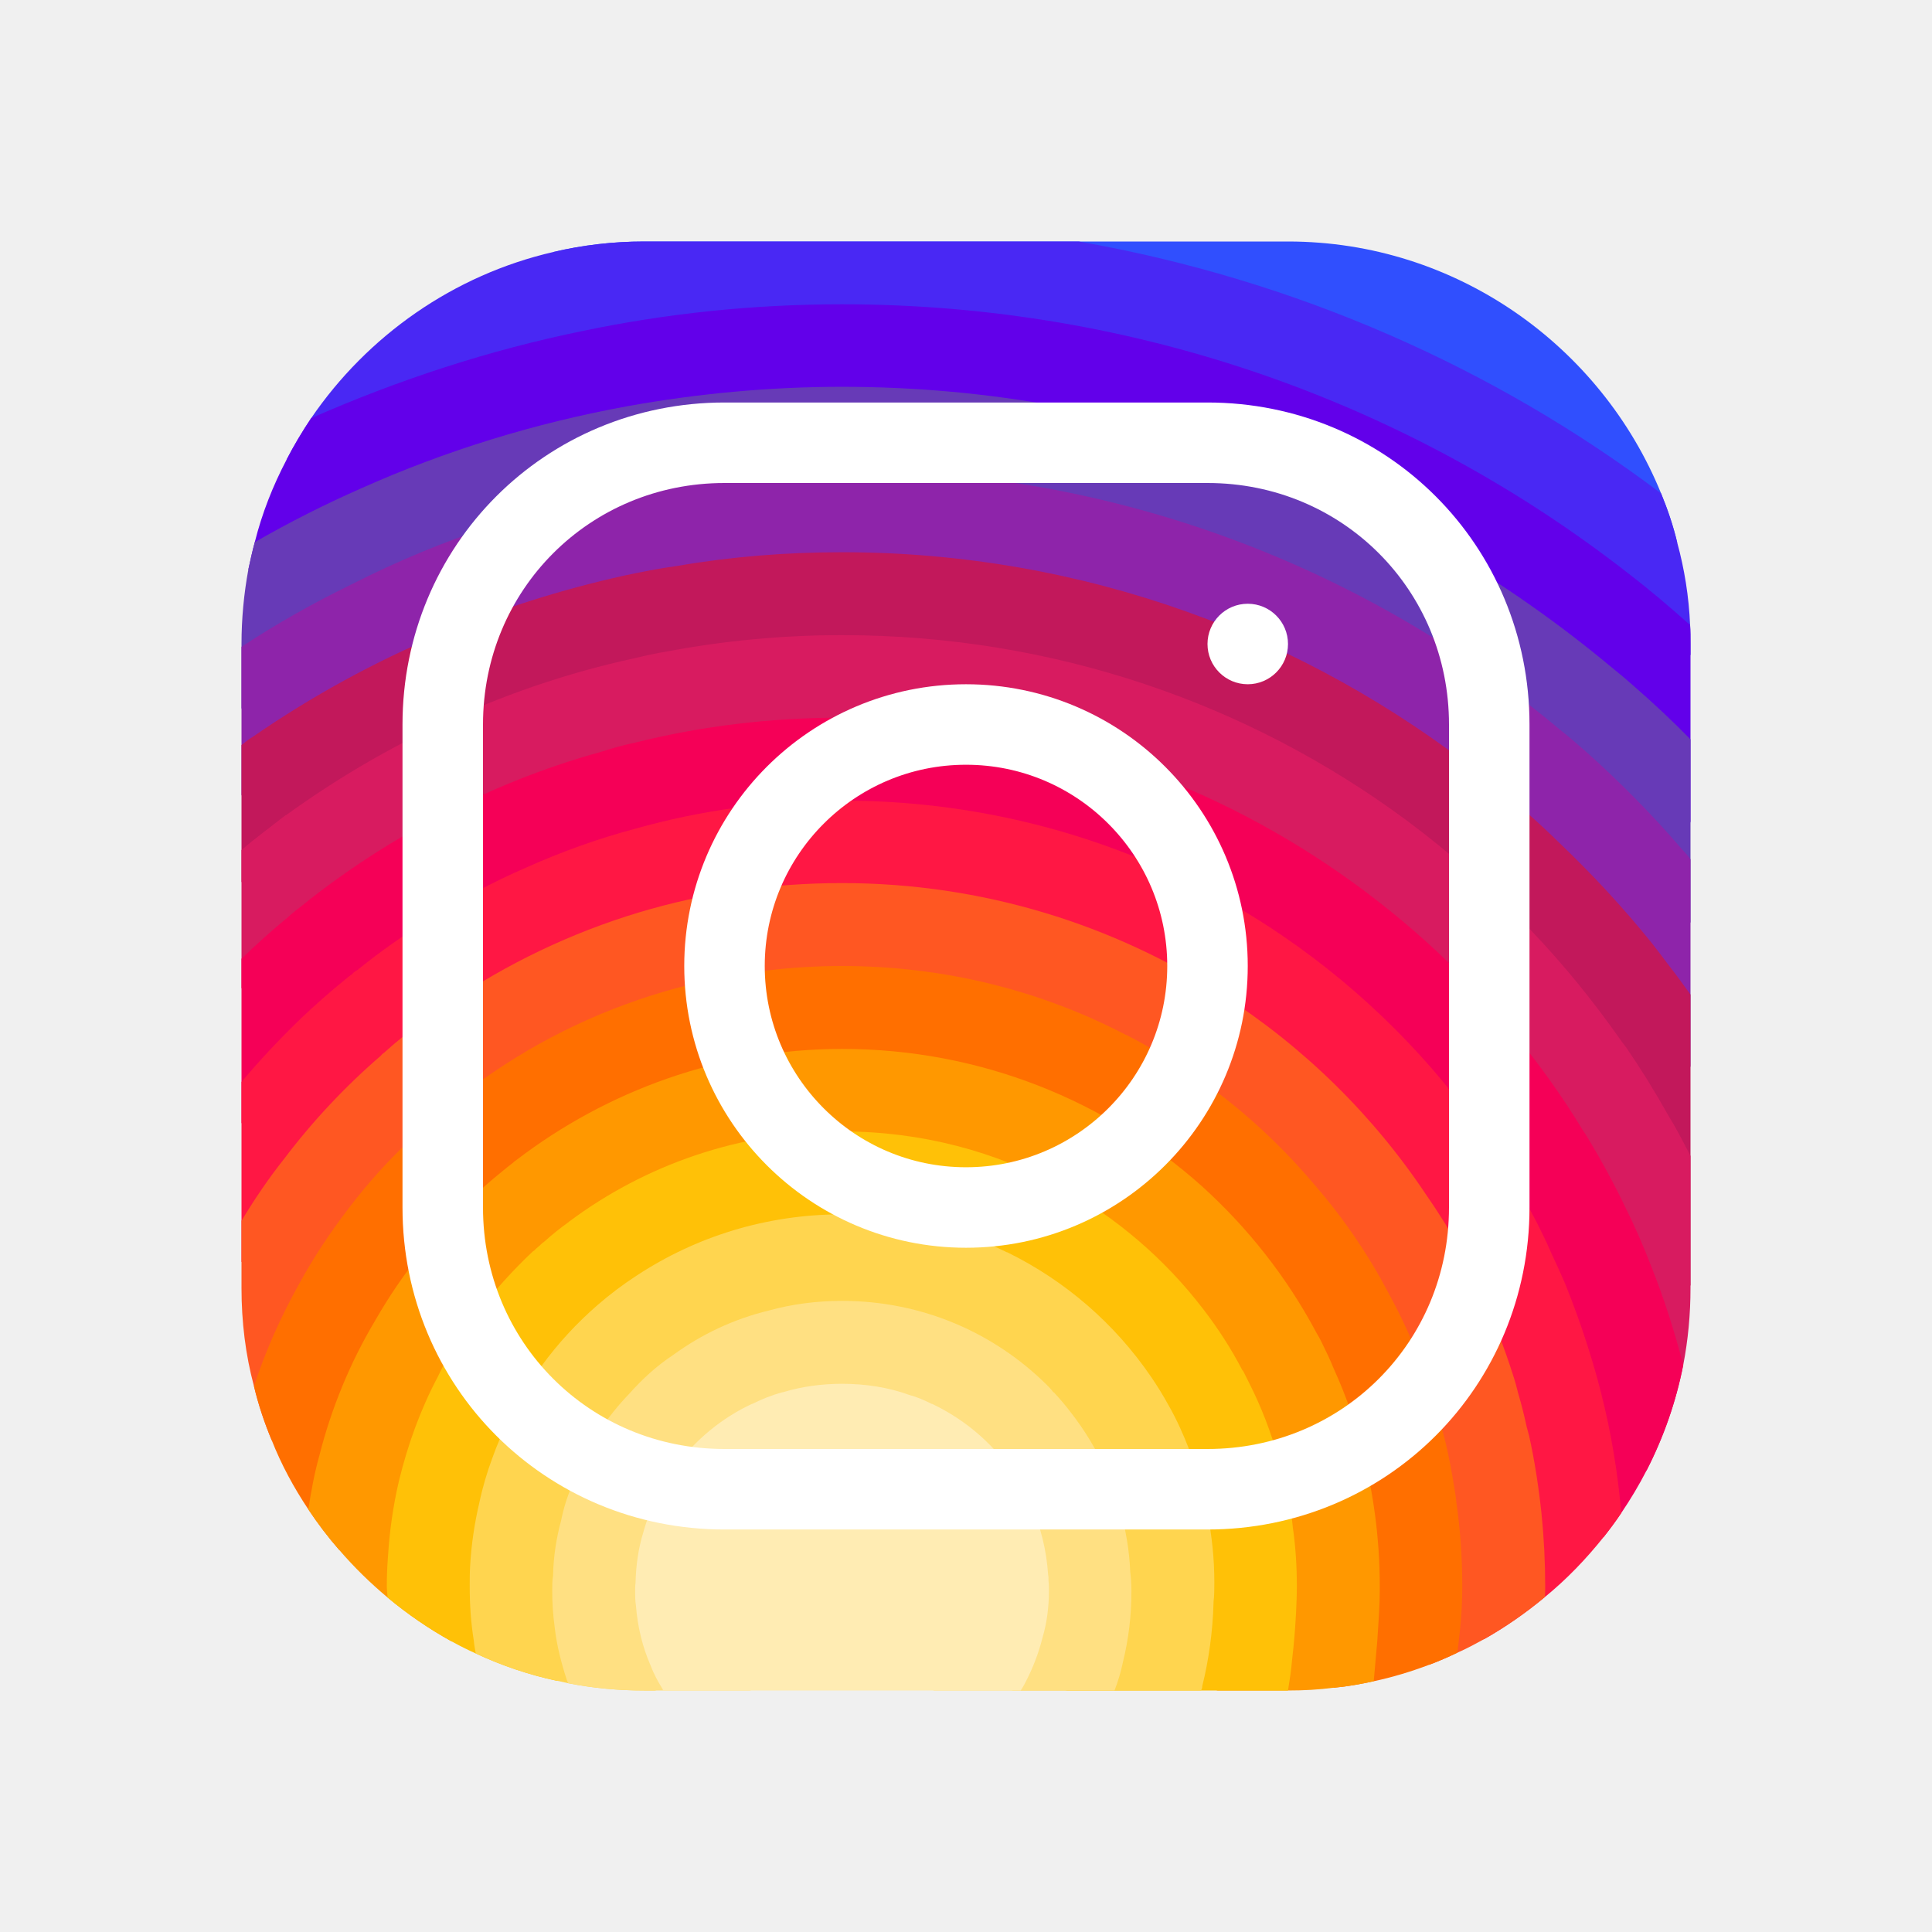
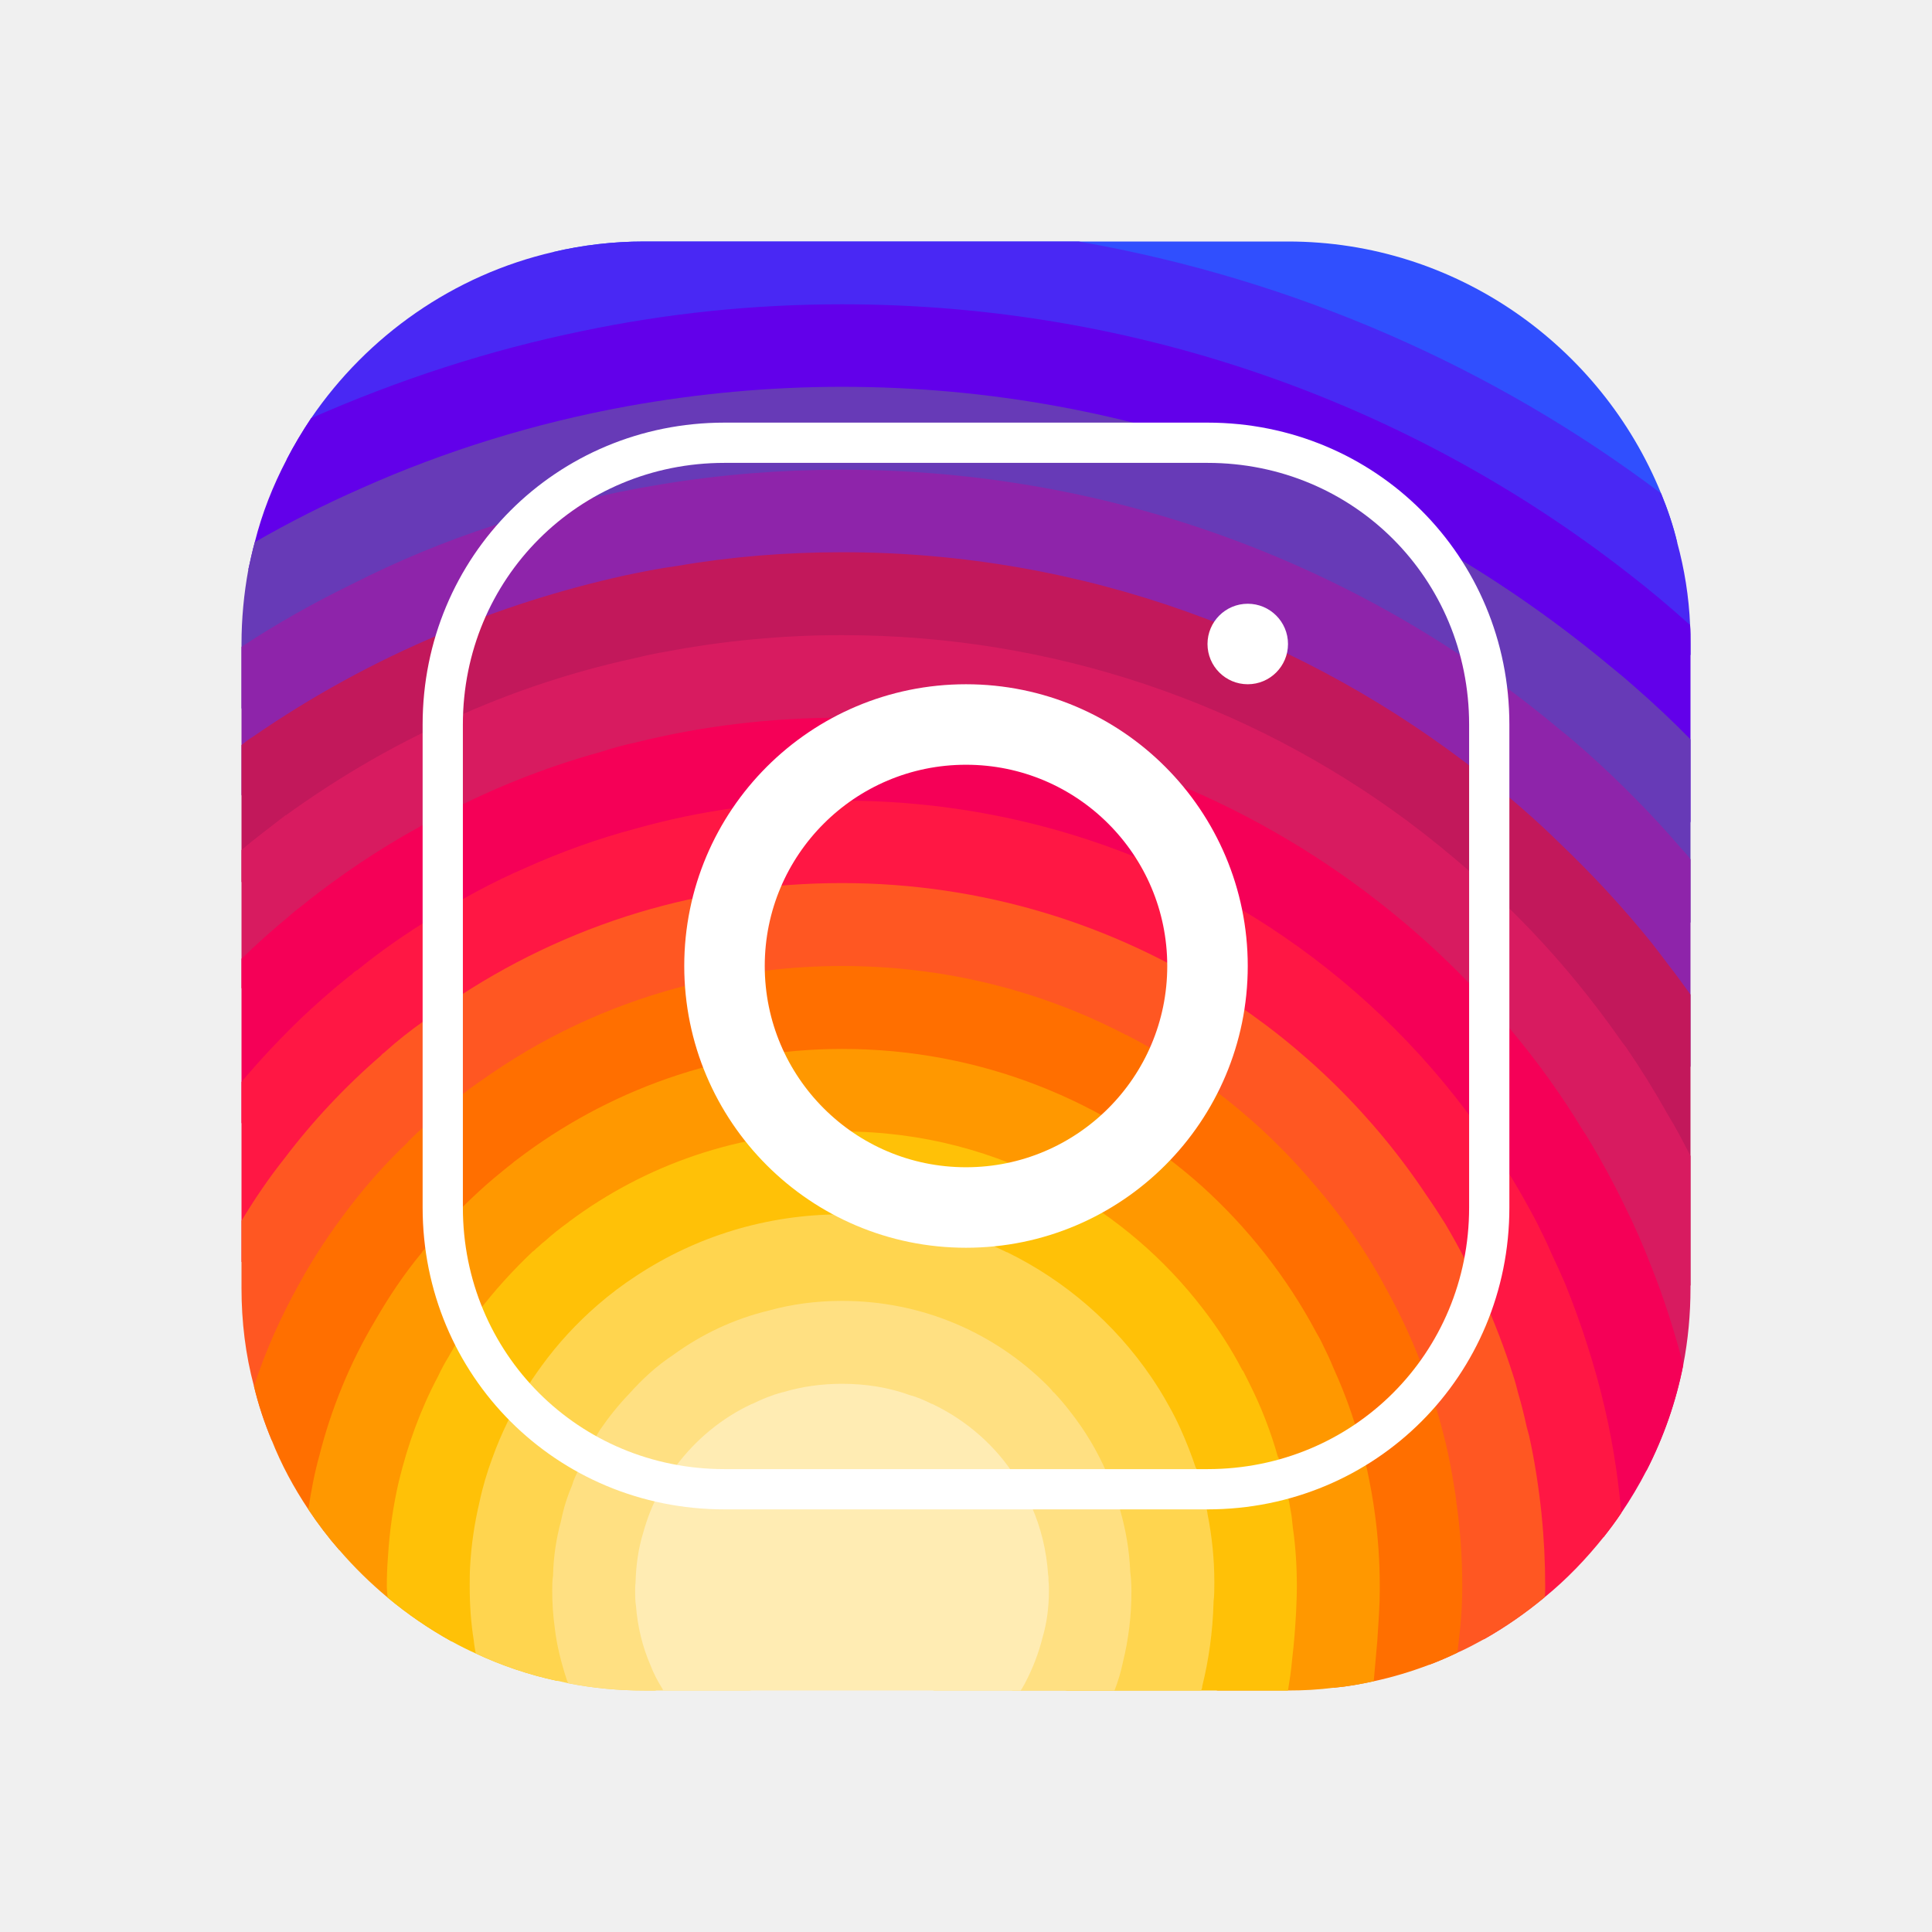
<svg xmlns="http://www.w3.org/2000/svg" viewBox="0 0 48 48" width="48px" height="48px">
  <path fill="#304ffe" d="M41.67,13.48c-0.4,0.26-0.97,0.5-1.21,0.77c-0.09,0.09-0.14,0.19-0.12,0.29v1.03l-0.3,1.01l-0.3,1l-0.33,1.1 l-0.68,2.25l-0.66,2.22l-0.5,1.67c0,0.26-0.01,0.52-0.03,0.77c-0.07,0.96-0.27,1.88-0.59,2.74c-0.19,0.53-0.42,1.04-0.7,1.52 c-0.1,0.19-0.22,0.38-0.34,0.56c-0.4,0.63-0.88,1.21-1.41,1.72c-0.41,0.41-0.86,0.79-1.35,1.11c0,0,0,0-0.01,0 c-0.08,0.07-0.17,0.13-0.27,0.18c-0.31,0.21-0.64,0.39-0.98,0.55c-0.23,0.12-0.46,0.22-0.7,0.31c-0.05,0.03-0.11,0.05-0.16,0.07 c-0.57,0.27-1.23,0.45-1.89,0.54c-0.04,0.01-0.07,0.01-0.11,0.02c-0.4,0.07-0.79,0.13-1.19,0.16c-0.18,0.02-0.37,0.03-0.55,0.03 l-0.71-0.04l-3.42-0.18c0-0.01-0.01,0-0.01,0l-1.72-0.09c-0.13,0-0.27,0-0.4-0.01c-0.54-0.02-1.06-0.08-1.58-0.19 c-0.01,0-0.01,0-0.01,0c-0.95-0.18-1.86-0.5-2.71-0.93c-0.47-0.24-0.93-0.51-1.36-0.82c-0.18-0.13-0.35-0.27-0.52-0.42 c-0.48-0.4-0.91-0.83-1.31-1.27c-0.06-0.06-0.11-0.12-0.16-0.18c-0.06-0.06-0.12-0.13-0.17-0.19c-0.38-0.48-0.7-0.97-0.96-1.49 c-0.24-0.46-0.43-0.95-0.58-1.49c-0.06-0.19-0.11-0.37-0.15-0.57c-0.01-0.01-0.02-0.03-0.02-0.05c-0.1-0.41-0.19-0.84-0.24-1.27 c-0.06-0.33-0.09-0.66-0.09-1c-0.02-0.13-0.02-0.27-0.02-0.4l1.91-2.95l1.87-2.88l0.85-1.31l0.77-1.18l0.26-0.41v-1.03 c0.02-0.23,0.03-0.47,0.02-0.69c-0.01-0.7-0.15-1.38-0.38-2.03c-0.22-0.69-0.53-1.34-0.85-1.94c-0.38-0.69-0.78-1.31-1.11-1.87 C14,7.4,13.66,6.73,13.75,6.26C14.47,6.09,15.23,6,16,6h16c4.18,0,7.78,2.6,9.27,6.26C41.43,12.65,41.57,13.06,41.67,13.48z" />
  <path fill="#4928f4" d="M42,16v0.27l-1.38,0.8l-0.88,0.51l-0.97,0.56l-1.94,1.13l-1.9,1.1l-1.94,1.12l-0.77,0.45 c0,0.48-0.12,0.92-0.34,1.32c-0.31,0.58-0.83,1.06-1.49,1.47c-0.67,0.41-1.49,0.74-2.41,0.98c0,0,0-0.01-0.01,0 c-3.56,0.92-8.42,0.5-10.78-1.26c-0.66-0.49-1.12-1.09-1.32-1.78c-0.06-0.23-0.09-0.48-0.09-0.73v-7.19 c0.01-0.15-0.09-0.3-0.27-0.45c-0.54-0.43-1.81-0.84-3.23-1.25c-1.11-0.31-2.3-0.62-3.3-0.92c-0.79-0.24-1.46-0.48-1.86-0.71 c0.18-0.35,0.39-0.7,0.61-1.03c1.4-2.05,3.54-3.56,6.02-4.13C14.47,6.09,15.23,6,16,6h10.8c5.37,0.94,10.32,3.13,14.47,6.26 c0.16,0.39,0.3,0.8,0.4,1.22c0.18,0.66,0.29,1.34,0.32,2.05C42,15.68,42,15.84,42,16z" />
  <path fill="#6200ea" d="M42,16v4.41l-0.22,0.68l-0.75,2.33l-0.78,2.4l-0.41,1.28l-0.38,1.19l-0.37,1.13l-0.36,1.12l-0.19,0.59 l-0.25,0.78c0,0.76-0.02,1.43-0.07,2c-0.01,0.06-0.02,0.12-0.02,0.18c-0.06,0.53-0.14,0.98-0.27,1.36 c-0.01,0.06-0.03,0.12-0.05,0.17c-0.26,0.72-0.65,1.18-1.23,1.48c-0.14,0.08-0.3,0.14-0.47,0.2c-0.53,0.18-1.2,0.27-2.02,0.32 c-0.6,0.04-1.29,0.05-2.07,0.05H31.4l-1.19-0.05L30,37.61l-2.17-0.09l-2.2-0.09l-7.25-0.3l-1.88-0.08h-0.26 c-0.78-0.01-1.45-0.06-2.03-0.14c-0.84-0.13-1.49-0.35-1.98-0.68c-0.7-0.45-1.11-1.11-1.35-2.03c-0.06-0.22-0.11-0.45-0.14-0.7 c-0.1-0.58-0.15-1.25-0.18-2c0-0.15,0-0.3-0.01-0.46c-0.01-0.01,0-0.01,0-0.01v-0.58c-0.01-0.29-0.01-0.59-0.01-0.9l0.05-1.61 l0.03-1.15l0.04-1.34v-0.19l0.07-2.46l0.07-2.46l0.07-2.31l0.06-2.27l0.02-0.6c0-0.31-1.05-0.49-2.22-0.64 c-0.93-0.12-1.95-0.23-2.56-0.37c0.05-0.23,0.1-0.46,0.16-0.68c0.18-0.72,0.45-1.4,0.79-2.05c0.18-0.35,0.39-0.7,0.61-1.03 c2.16-0.95,4.41-1.69,6.76-2.17c2.06-0.43,4.21-0.66,6.43-0.66c7.36,0,14.16,2.49,19.54,6.69c0.52,0.4,1.03,0.83,1.53,1.28 C42,15.68,42,15.84,42,16z" />
  <path fill="#673ab7" d="M42,18.37v4.54l-0.55,1.06l-1.05,2.05l-0.56,1.08l-0.51,0.99l-0.22,0.43c0,0.31,0,0.61-0.02,0.9 c0,0.43-0.02,0.84-0.05,1.22c-0.04,0.45-0.1,0.86-0.16,1.24c-0.15,0.79-0.36,1.47-0.66,2.03c-0.04,0.07-0.08,0.14-0.12,0.2 c-0.11,0.18-0.24,0.35-0.38,0.51c-0.18,0.22-0.38,0.41-0.61,0.57c-0.34,0.26-0.74,0.47-1.2,0.63c-0.57,0.21-1.23,0.35-2.01,0.43 c-0.51,0.05-1.07,0.08-1.68,0.08l-0.42,0.02l-2.08,0.12h-0.01L27.5,36.6l-2.25,0.13l-3.1,0.18l-3.77,0.22l-0.55,0.03 c-0.51,0-0.99-0.03-1.45-0.09c-0.05-0.01-0.09-0.02-0.14-0.02c-0.68-0.11-1.3-0.29-1.86-0.54c-0.68-0.3-1.27-0.7-1.77-1.18 c-0.44-0.43-0.82-0.92-1.13-1.47c-0.07-0.13-0.14-0.25-0.2-0.39c-0.3-0.59-0.54-1.25-0.72-1.97c-0.03-0.12-0.06-0.25-0.08-0.38 c-0.06-0.23-0.11-0.47-0.14-0.72c-0.11-0.64-0.17-1.32-0.2-2.03v-0.01c-0.01-0.29-0.02-0.57-0.02-0.87l-0.49-1.17l-0.07-0.18 L9.5,25.99L8.75,24.2l-0.12-0.29l-0.72-1.73l-0.8-1.93c0,0,0,0-0.01,0L6.29,18.3L6,17.59V16c0-0.63,0.06-1.25,0.17-1.85 c0.05-0.23,0.1-0.46,0.16-0.68c0.85-0.49,1.74-0.94,2.65-1.34c2.08-0.93,4.31-1.62,6.62-2.04c1.72-0.31,3.51-0.48,5.32-0.48 c7.31,0,13.94,2.65,19.12,6.97c0.2,0.16,0.39,0.32,0.58,0.49C41.09,17.48,41.55,17.91,42,18.37z" />
  <path fill="#8e24aa" d="M42,21.35v5.14l-0.57,1.19l-1.08,2.25l-0.01,0.03c0,0.43-0.02,0.82-0.05,1.17c-0.1,1.15-0.38,1.88-0.84,2.33 c-0.33,0.34-0.74,0.53-1.25,0.63c-0.03,0.01-0.07,0.01-0.1,0.02c-0.16,0.03-0.33,0.05-0.51,0.05c-0.62,0.06-1.35,0.02-2.19-0.04 c-0.09,0-0.19-0.01-0.29-0.02c-0.61-0.04-1.26-0.08-1.98-0.11c-0.39-0.01-0.8-0.02-1.22-0.02h-0.02l-1.01,0.08h-0.01l-2.27,0.16 l-2.59,0.2l-0.38,0.03l-3.03,0.22l-1.57,0.12l-1.55,0.11c-0.27,0-0.53,0-0.79-0.01c0,0-0.01-0.01-0.01,0 c-1.13-0.02-2.14-0.09-3.04-0.26c-0.83-0.14-1.56-0.36-2.18-0.69c-0.64-0.31-1.17-0.75-1.6-1.31c-0.41-0.55-0.71-1.24-0.9-2.07 c0-0.01,0-0.01,0-0.01c-0.14-0.67-0.22-1.45-0.22-2.33l-0.15-0.27L9.7,26.35l-0.13-0.22L9.5,25.99l-0.93-1.65l-0.46-0.83 l-0.58-1.03l-1-1.79L6,19.75v-3.68c0.88-0.58,1.79-1.09,2.73-1.55c1.14-0.58,2.32-1.07,3.55-1.47c1.34-0.44,2.74-0.79,4.17-1.02 c1.45-0.24,2.94-0.36,4.47-0.36c6.8,0,13.04,2.43,17.85,6.47c0.22,0.17,0.43,0.36,0.64,0.54c0.84,0.75,1.64,1.56,2.37,2.41 C41.86,21.18,41.94,21.26,42,21.35z" />
  <path fill="#c2185b" d="M42,24.71v7.23c-0.24-0.14-0.57-0.31-0.98-0.49c-0.22-0.11-0.47-0.22-0.73-0.32 c-0.38-0.17-0.79-0.33-1.25-0.49c-0.1-0.04-0.2-0.07-0.31-0.1c-0.18-0.07-0.37-0.13-0.56-0.19c-0.59-0.18-1.24-0.35-1.92-0.5 c-0.26-0.05-0.53-0.1-0.8-0.14c-0.87-0.15-1.8-0.24-2.77-0.25c-0.08-0.01-0.17-0.01-0.25-0.01l-2.57,0.02l-3.5,0.02h-0.01 l-7.49,0.06c-2.38,0-3.84,0.57-4.72,0.8c0,0-0.01,0-0.01,0.01c-0.93,0.24-1.22,0.09-1.3-1.54c-0.02-0.45-0.03-1.03-0.03-1.74 l-0.56-0.43l-0.98-0.74l-0.6-0.46l-0.12-0.09L8.88,24.1l-0.25-0.19l-0.52-0.4l-0.96-0.72L6,21.91v-3.4 c0.1-0.08,0.19-0.15,0.29-0.21c1.45-1,3-1.85,4.64-2.54c1.46-0.62,3-1.11,4.58-1.46c0.43-0.09,0.87-0.18,1.32-0.24 c1.33-0.23,2.7-0.34,4.09-0.34c6.01,0,11.53,2.09,15.91,5.55c0.66,0.52,1.3,1.07,1.9,1.66c0.82,0.78,1.59,1.61,2.3,2.49 c0.14,0.18,0.28,0.36,0.42,0.55C41.64,24.21,41.82,24.46,42,24.71z" />
  <path fill="#d81b60" d="M42,28.72V32c0,0.65-0.06,1.29-0.18,1.91c-0.18,0.92-0.49,1.8-0.91,2.62c-0.22,0.05-0.47,0.05-0.75,0.01 c-0.63-0.11-1.37-0.44-2.17-0.87c-0.04-0.01-0.08-0.03-0.11-0.05c-0.25-0.13-0.51-0.27-0.77-0.43c-0.53-0.29-1.09-0.61-1.65-0.91 c-0.12-0.06-0.24-0.12-0.35-0.18c-0.64-0.33-1.3-0.63-1.96-0.86c0,0,0,0-0.01,0c-0.14-0.05-0.29-0.1-0.44-0.14 c-0.57-0.16-1.15-0.26-1.71-0.26l-1.1-0.32l-4.87-1.41c0,0,0,0-0.01,0l-2.99-0.87h-0.01l-1.3-0.38c-3.76,0-6.07,1.6-7.19,0.99 c-0.44-0.23-0.7-0.81-0.79-1.95c-0.03-0.32-0.04-0.68-0.04-1.1l-1.17-0.57l-0.05-0.02h-0.01l-0.84-0.42L9.7,26.35l-0.07-0.03 l-0.17-0.09L7.5,25.28L6,24.55v-3.43c0.17-0.15,0.35-0.29,0.53-0.43c0.19-0.15,0.38-0.29,0.57-0.44c0.01,0,0.01,0,0.01,0 c1.18-0.85,2.43-1.6,3.76-2.22c1.55-0.74,3.2-1.31,4.91-1.68c0.25-0.06,0.51-0.12,0.77-0.16c1.42-0.27,2.88-0.41,4.37-0.41 c5.27,0,10.11,1.71,14.01,4.59c1.13,0.84,2.18,1.77,3.14,2.78c0.79,0.83,1.52,1.73,2.18,2.67c0.05,0.07,0.1,0.14,0.15,0.2 c0.37,0.54,0.71,1.09,1.03,1.66C41.64,28.02,41.82,28.37,42,28.72z" />
  <path fill="#f50057" d="M41.82,33.91c-0.18,0.92-0.49,1.8-0.91,2.62c-0.19,0.37-0.4,0.72-0.63,1.06c-0.14,0.21-0.29,0.41-0.44,0.6 c-0.36-0.14-0.89-0.34-1.54-0.56c0,0,0,0,0-0.01c-0.49-0.17-1.05-0.35-1.65-0.52c-0.17-0.05-0.34-0.1-0.52-0.15 c-0.71-0.19-1.45-0.36-2.17-0.46c-0.6-0.1-1.19-0.16-1.74-0.16l-0.46-0.13h-0.01l-2.42-0.7l-1.49-0.43l-1.66-0.48h-0.01l-0.54-0.15 l-6.53-1.88l-1.88-0.54l-1.4-0.33l-2.28-0.54l-0.28-0.07c0,0,0,0-0.01,0l-2.29-0.53c0-0.01,0-0.01,0-0.01l-0.41-0.09l-0.21-0.05 l-1.67-0.39l-0.19-0.05l-1.42-1.17L6,27.9v-4.08c0.37-0.36,0.75-0.7,1.15-1.03c0.12-0.11,0.25-0.21,0.38-0.31 c0.12-0.1,0.25-0.2,0.38-0.3c0.91-0.69,1.87-1.31,2.89-1.84c1.3-0.7,2.68-1.26,4.13-1.66c0.28-0.09,0.56-0.17,0.85-0.23 c1.64-0.41,3.36-0.62,5.14-0.62c4.47,0,8.63,1.35,12.07,3.66c1.71,1.15,3.25,2.53,4.55,4.1c0.66,0.79,1.26,1.62,1.79,2.5 c0.05,0.07,0.09,0.13,0.13,0.2c0.32,0.53,0.62,1.08,0.89,1.64c0.25,0.5,0.47,1,0.67,1.52C41.34,32.25,41.6,33.07,41.82,33.91z" />
  <path fill="#ff1744" d="M40.28,37.59c-0.14,0.21-0.29,0.41-0.44,0.6c-0.44,0.55-0.92,1.05-1.46,1.49c-0.47,0.39-0.97,0.74-1.5,1.04 c-0.2-0.05-0.4-0.11-0.61-0.19c-0.66-0.23-1.35-0.61-1.99-1.01c-0.96-0.61-1.79-1.27-2.16-1.57c-0.14-0.12-0.21-0.18-0.21-0.18 l-1.7-0.15L30,37.6l-2.2-0.19l-2.28-0.2l-3.37-0.3l-5.34-0.47l-0.02-0.01l-1.88-0.91l-1.9-0.92l-1.53-0.74l-0.33-0.16l-0.41-0.2 l-1.42-0.69L7.43,31.9l-0.59-0.29L6,31.35v-4.47c0.47-0.56,0.97-1.09,1.5-1.6c0.34-0.32,0.7-0.64,1.07-0.94 c0.06-0.05,0.12-0.1,0.18-0.14c0.04-0.05,0.09-0.08,0.13-0.1c0.59-0.48,1.21-0.91,1.85-1.3c0.74-0.47,1.52-0.89,2.33-1.24 c0.87-0.39,1.78-0.72,2.72-0.97c1.63-0.46,3.36-0.7,5.14-0.7c4.08,0,7.85,1.24,10.96,3.37c1.99,1.36,3.71,3.08,5.07,5.07 c0.45,0.64,0.85,1.32,1.22,2.02c0.13,0.26,0.26,0.52,0.37,0.78c0.12,0.25,0.23,0.5,0.34,0.75c0.21,0.52,0.4,1.04,0.57,1.58 c0.32,1,0.56,2.02,0.71,3.08C40.21,36.89,40.25,37.24,40.28,37.59z" />
  <path fill="#ff5722" d="M38.39,39.42c0,0.08,0,0.17-0.01,0.26c-0.47,0.39-0.97,0.74-1.5,1.04c-0.22,0.12-0.44,0.24-0.67,0.34 c-0.23,0.11-0.46,0.21-0.7,0.3c-0.34-0.18-0.8-0.4-1.29-0.61c-0.69-0.31-1.44-0.59-2.02-0.68c-0.14-0.03-0.27-0.04-0.39-0.04 l-1.64-0.21h-0.02l-2.04-0.27l-2.06-0.27l-0.96-0.12l-7.56-0.98c-0.49,0-1.01-0.03-1.55-0.1c-0.66-0.06-1.35-0.16-2.04-0.3 c-0.68-0.12-1.37-0.28-2.03-0.45c-0.69-0.16-1.37-0.35-2-0.53c-0.73-0.22-1.41-0.43-1.98-0.62c-0.47-0.15-0.87-0.29-1.18-0.4 c-0.18-0.43-0.33-0.88-0.44-1.34C6.1,33.66,6,32.84,6,32v-1.67c0.32-0.53,0.67-1.05,1.06-1.54c0.71-0.94,1.52-1.8,2.4-2.56 c0.03-0.04,0.07-0.07,0.1-0.09l0.01-0.01c0.31-0.28,0.63-0.53,0.97-0.77c0.04-0.04,0.08-0.07,0.12-0.1 c0.16-0.12,0.33-0.24,0.51-0.35c1.43-0.97,3.01-1.73,4.7-2.24c1.6-0.48,3.29-0.73,5.05-0.73c3.49,0,6.75,1.03,9.47,2.79 c2.01,1.29,3.74,2.99,5.06,4.98c0.16,0.23,0.31,0.46,0.46,0.7c0.69,1.17,1.26,2.43,1.68,3.75c0.05,0.15,0.09,0.3,0.13,0.46 c0.08,0.27,0.15,0.55,0.21,0.83c0.02,0.07,0.04,0.14,0.06,0.22c0.14,0.63,0.24,1.29,0.31,1.95c0,0.01,0,0.01,0,0.01 C38.36,38.22,38.39,38.82,38.39,39.42z" />
  <path fill="#ff6f00" d="M36.33,39.42c0,0.35-0.02,0.73-0.06,1.11c-0.02,0.18-0.04,0.36-0.06,0.53c-0.23,0.11-0.46,0.21-0.7,0.3 c-0.45,0.17-0.91,0.31-1.38,0.41c-0.32,0.07-0.65,0.13-0.98,0.16h-0.01c-0.31-0.19-0.67-0.42-1.04-0.68 c-0.67-0.47-1.37-1-1.93-1.43c-0.01-0.01-0.01-0.01-0.02-0.02c-0.59-0.45-1.01-0.79-1.01-0.79l-1.06,0.04l-2.04,0.07l-0.95,0.04 l-3.82,0.14l-3.23,0.12c-0.21,0.01-0.46,0.01-0.77,0h-0.01c-0.42-0.01-0.92-0.04-1.47-0.09c-0.64-0.05-1.34-0.11-2.05-0.18 c-0.69-0.08-1.39-0.16-2.06-0.24c-0.74-0.08-1.44-0.17-2.04-0.25c-0.47-0.06-0.88-0.11-1.21-0.15c-0.28-0.32-0.53-0.65-0.77-1.01 c-0.36-0.54-0.67-1.11-0.91-1.72c-0.18-0.43-0.33-0.88-0.44-1.34c0.29-0.89,0.67-1.73,1.12-2.54c0.36-0.66,0.78-1.29,1.24-1.89 c0.45-0.59,0.94-1.14,1.47-1.64v-0.01c0.15-0.15,0.3-0.29,0.45-0.42c0.28-0.26,0.57-0.5,0.87-0.73h0.01 c0.01-0.02,0.02-0.02,0.03-0.03c0.24-0.19,0.49-0.36,0.74-0.53c1.48-1.01,3.15-1.76,4.95-2.2c1.19-0.29,2.44-0.45,3.73-0.45 c2.54,0,4.94,0.61,7.05,1.71h0.01c1.81,0.93,3.41,2.21,4.7,3.75c0.71,0.82,1.32,1.72,1.82,2.67c0.35,0.64,0.65,1.31,0.9,1.99 c0.02,0.06,0.04,0.11,0.06,0.16c0.17,0.5,0.32,1.02,0.45,1.54c0.09,0.37,0.16,0.75,0.22,1.13c0.02,0.12,0.04,0.23,0.05,0.35 C36.28,37.99,36.33,38.7,36.33,39.42z" />
  <path fill="#ff9800" d="M34.28,39.42v0.1c0,0.34-0.03,0.77-0.06,1.23c-0.03,0.34-0.06,0.69-0.09,1.02c-0.32,0.07-0.65,0.13-0.98,0.16 h-0.01C32.76,41.98,32.39,42,32,42h-1.75l-0.38-0.11l-1.97-0.6l-2-0.6l-4.63-1.39l-2-0.6c0,0-0.83,0.33-2,0.72h-0.01 c-0.45,0.15-0.94,0.31-1.46,0.47c-0.65,0.19-1.34,0.38-2.02,0.53c-0.7,0.16-1.39,0.28-2.01,0.33c-0.19,0.02-0.38,0.03-0.55,0.03 c-0.56-0.31-1.1-0.68-1.59-1.09c-0.43-0.36-0.83-0.75-1.2-1.18c-0.28-0.32-0.53-0.65-0.77-1.01c0.07-0.45,0.15-0.89,0.27-1.32 c0.3-1.19,0.77-2.33,1.39-3.37c0.34-0.59,0.72-1.16,1.16-1.69c0.01-0.03,0.04-0.06,0.07-0.08c-0.01-0.01,0-0.01,0-0.01 c0.13-0.17,0.27-0.33,0.41-0.48c0-0.01,0-0.01,0-0.01c0.41-0.44,0.83-0.86,1.29-1.25c0.16-0.13,0.31-0.26,0.48-0.39 c0.03-0.03,0.06-0.05,0.1-0.08c2.25-1.72,5.06-2.76,8.09-2.76c3.44,0,6.57,1.29,8.94,3.41c1.14,1.03,2.11,2.26,2.84,3.63 c0.06,0.1,0.12,0.21,0.17,0.32c0.09,0.18,0.18,0.37,0.26,0.57c0.33,0.72,0.59,1.48,0.77,2.26c0.02,0.08,0.04,0.16,0.06,0.24 c0.08,0.37,0.15,0.75,0.2,1.13C34.24,38.21,34.28,38.81,34.28,39.42z" />
  <path fill="#ffc107" d="M32.22,39.42c0,0.2-0.01,0.42-0.02,0.65c-0.02,0.37-0.05,0.77-0.1,1.18c-0.02,0.25-0.06,0.5-0.1,0.75h-5.48 l-1.06-0.17l-4.14-0.66l-0.59-0.09l-1.35-0.22c-0.59,0-1.87,0.26-3.22,0.51c-0.71,0.13-1.43,0.27-2.08,0.36 c-0.08,0.01-0.16,0.02-0.23,0.03h-0.01c-0.7-0.15-1.38-0.38-2.02-0.68c-0.2-0.09-0.4-0.19-0.6-0.3c-0.56-0.31-1.1-0.68-1.59-1.09 c-0.01-0.12-0.02-0.22-0.02-0.27c0-0.26,0.01-0.51,0.03-0.76c0.04-0.64,0.13-1.26,0.27-1.86c0.22-0.91,0.54-1.79,0.97-2.6 c0.08-0.17,0.17-0.34,0.27-0.5c0.04-0.08,0.09-0.15,0.13-0.23c0.18-0.29,0.38-0.57,0.58-0.85c0.42-0.55,0.89-1.07,1.39-1.54 c0.01,0,0.01,0,0.01,0c0.04-0.04,0.08-0.08,0.12-0.11c0.05-0.04,0.09-0.09,0.14-0.12c0.2-0.18,0.4-0.34,0.61-0.49 c0-0.01,0.01-0.01,0.01-0.01c1.89-1.41,4.23-2.24,6.78-2.24c1.98,0,3.82,0.5,5.43,1.38h0.01c1.38,0.76,2.58,1.79,3.53,3.03 c0.37,0.48,0.7,0.99,0.98,1.53h0.01c0.05,0.1,0.1,0.2,0.15,0.3c0.3,0.59,0.54,1.21,0.72,1.85h0.01c0.01,0.05,0.03,0.1,0.04,0.15 c0.12,0.43,0.22,0.87,0.29,1.32c0.01,0.09,0.02,0.19,0.03,0.28C32.19,38.43,32.22,38.92,32.22,39.42z" />
  <path fill="#ffd54f" d="M30.17,39.31c0,0.16,0,0.33-0.02,0.49v0.01c0,0.01,0,0.01,0,0.01c-0.02,0.72-0.12,1.43-0.28,2.07 c0,0.04-0.01,0.07-0.03,0.11h-4.67l-3.85-0.83l-0.51-0.11l-0.08,0.02l-4.27,0.88L16.27,42H16c-0.64,0-1.27-0.06-1.88-0.18 c-0.09-0.02-0.18-0.04-0.27-0.06h-0.01c-0.7-0.15-1.38-0.38-2.02-0.68c-0.02-0.11-0.04-0.22-0.05-0.33 c-0.07-0.43-0.1-0.88-0.1-1.33c0-0.17,0-0.34,0.01-0.51c0.03-0.54,0.11-1.07,0.23-1.58c0.08-0.38,0.19-0.75,0.32-1.1 c0.11-0.31,0.24-0.61,0.38-0.9c0.12-0.25,0.26-0.49,0.4-0.73c0.14-0.23,0.29-0.45,0.45-0.67c0.4-0.55,0.87-1.06,1.39-1.51 c0.3-0.26,0.63-0.51,0.97-0.73c1.46-0.96,3.21-1.52,5.1-1.52c0.37,0,0.73,0.02,1.08,0.07h0.02c1.07,0.12,2.07,0.42,2.99,0.87 c0.01,0,0.01,0,0.01,0c1.45,0.71,2.68,1.78,3.58,3.1c0.15,0.22,0.3,0.46,0.43,0.7c0.11,0.19,0.21,0.39,0.3,0.59 c0.14,0.31,0.27,0.64,0.38,0.97h0.01c0.11,0.37,0.21,0.74,0.28,1.13v0.01C30.11,38.16,30.17,38.73,30.17,39.31z" />
  <path fill="#ffe082" d="M28.11,39.52v0.03c0,0.59-0.07,1.17-0.21,1.74c-0.05,0.24-0.12,0.48-0.21,0.71h-4.48l-2.29-0.63L18.63,42H16 c-0.64,0-1.27-0.06-1.88-0.18c-0.02-0.03-0.03-0.06-0.04-0.09c-0.14-0.43-0.25-0.86-0.3-1.31c-0.04-0.29-0.06-0.59-0.06-0.9 c0-0.12,0-0.25,0.02-0.37c0.01-0.47,0.08-0.93,0.2-1.37c0.06-0.3,0.15-0.59,0.27-0.87c0.04-0.14,0.1-0.27,0.17-0.4 c0.15-0.34,0.33-0.67,0.53-0.99c0.22-0.32,0.46-0.62,0.73-0.9c0.32-0.36,0.68-0.69,1.09-0.96c0.7-0.51,1.5-0.89,2.37-1.1 c0.58-0.16,1.19-0.24,1.82-0.24c2,0,3.79,0.8,5.09,2.09c0.05,0.05,0.11,0.11,0.16,0.18h0.01c0.14,0.15,0.27,0.3,0.4,0.47 c0.37,0.47,0.68,0.98,0.92,1.54c0.12,0.26,0.22,0.53,0.3,0.81c0.01,0.04,0.02,0.07,0.03,0.11c0.14,0.49,0.23,1,0.25,1.53 C28.1,39.2,28.11,39.36,28.11,39.52z" />
  <path fill="#ffecb3" d="M26.06,39.52c0,0.41-0.05,0.8-0.16,1.17c-0.1,0.4-0.25,0.78-0.44,1.14c-0.03,0.06-0.1,0.17-0.1,0.17h-8.88 c-0.01-0.01-0.02-0.03-0.02-0.04c-0.12-0.19-0.22-0.38-0.3-0.59c-0.2-0.46-0.32-0.96-0.36-1.48c-0.02-0.12-0.02-0.25-0.02-0.37 c0-0.06,0-0.13,0.01-0.19c0.01-0.44,0.07-0.86,0.19-1.25c0.1-0.36,0.23-0.69,0.4-1.01c0,0,0.01-0.01,0.01-0.02 c0.12-0.21,0.25-0.42,0.4-0.62c0.49-0.66,1.14-1.2,1.89-1.55c0.01,0,0.01,0,0.01,0c0.24-0.12,0.49-0.22,0.75-0.29c0,0,0,0,0.01,0 c0.46-0.14,0.96-0.21,1.47-0.21c0.59,0,1.16,0.09,1.68,0.28c0.19,0.05,0.37,0.13,0.55,0.22c0,0,0,0,0.01,0 c0.86,0.41,1.59,1.05,2.09,1.85c0.1,0.15,0.19,0.31,0.27,0.48c0.04,0.07,0.08,0.15,0.11,0.22c0.23,0.52,0.37,1.09,0.41,1.69 c0.01,0.05,0.01,0.1,0.01,0.16C26.06,39.36,26.06,39.44,26.06,39.52z" />
  <g>
-     <path fill="none" stroke="#fff" stroke-linecap="round" stroke-linejoin="round" stroke-miterlimit="10" stroke-width="2" d="M30,11H18c-3.9,0-7,3.1-7,7v12c0,3.9,3.1,7,7,7h12c3.9,0,7-3.1,7-7V18C37,14.1,33.9,11,30,11z" />
+     <path fill="none" stroke="#fff" stroke-linecap="round" stroke-linejoin="round" stroke-miterlimit="10" strokeWidth="2" d="M30,11H18c-3.9,0-7,3.1-7,7v12c0,3.9,3.1,7,7,7h12c3.9,0,7-3.1,7-7V18C37,14.1,33.9,11,30,11z" />
    <circle cx="31" cy="16" r="1" fill="#fff" />
  </g>
  <g>
    <circle cx="24" cy="24" r="6" fill="none" stroke="#fff" stroke-linecap="round" stroke-linejoin="round" stroke-miterlimit="10" stroke-width="2" />
  </g>
</svg>
